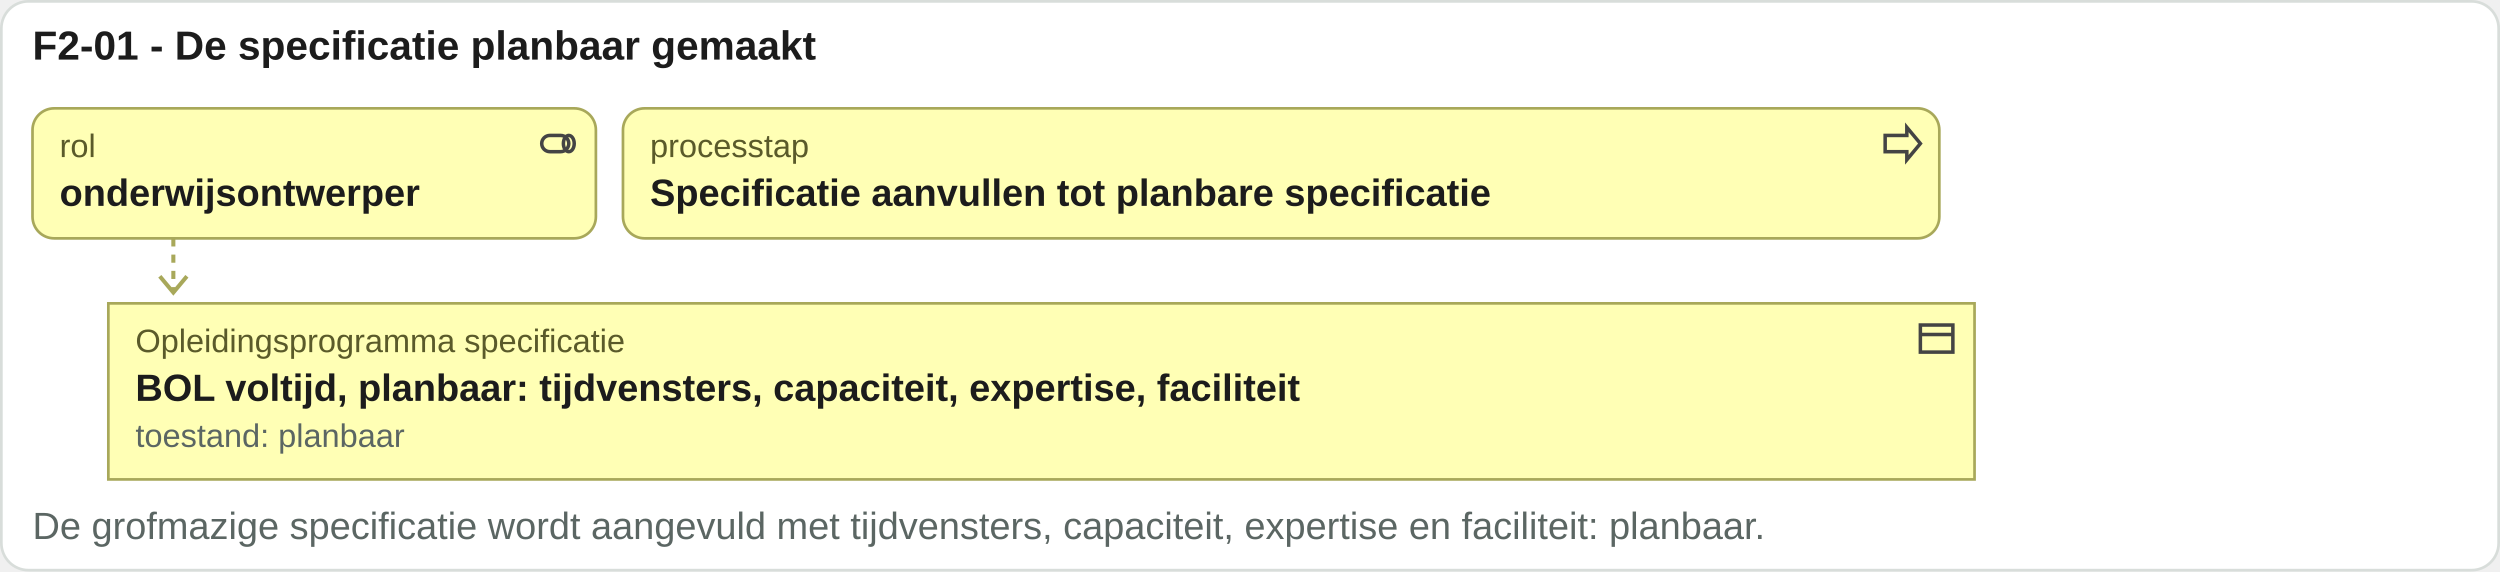
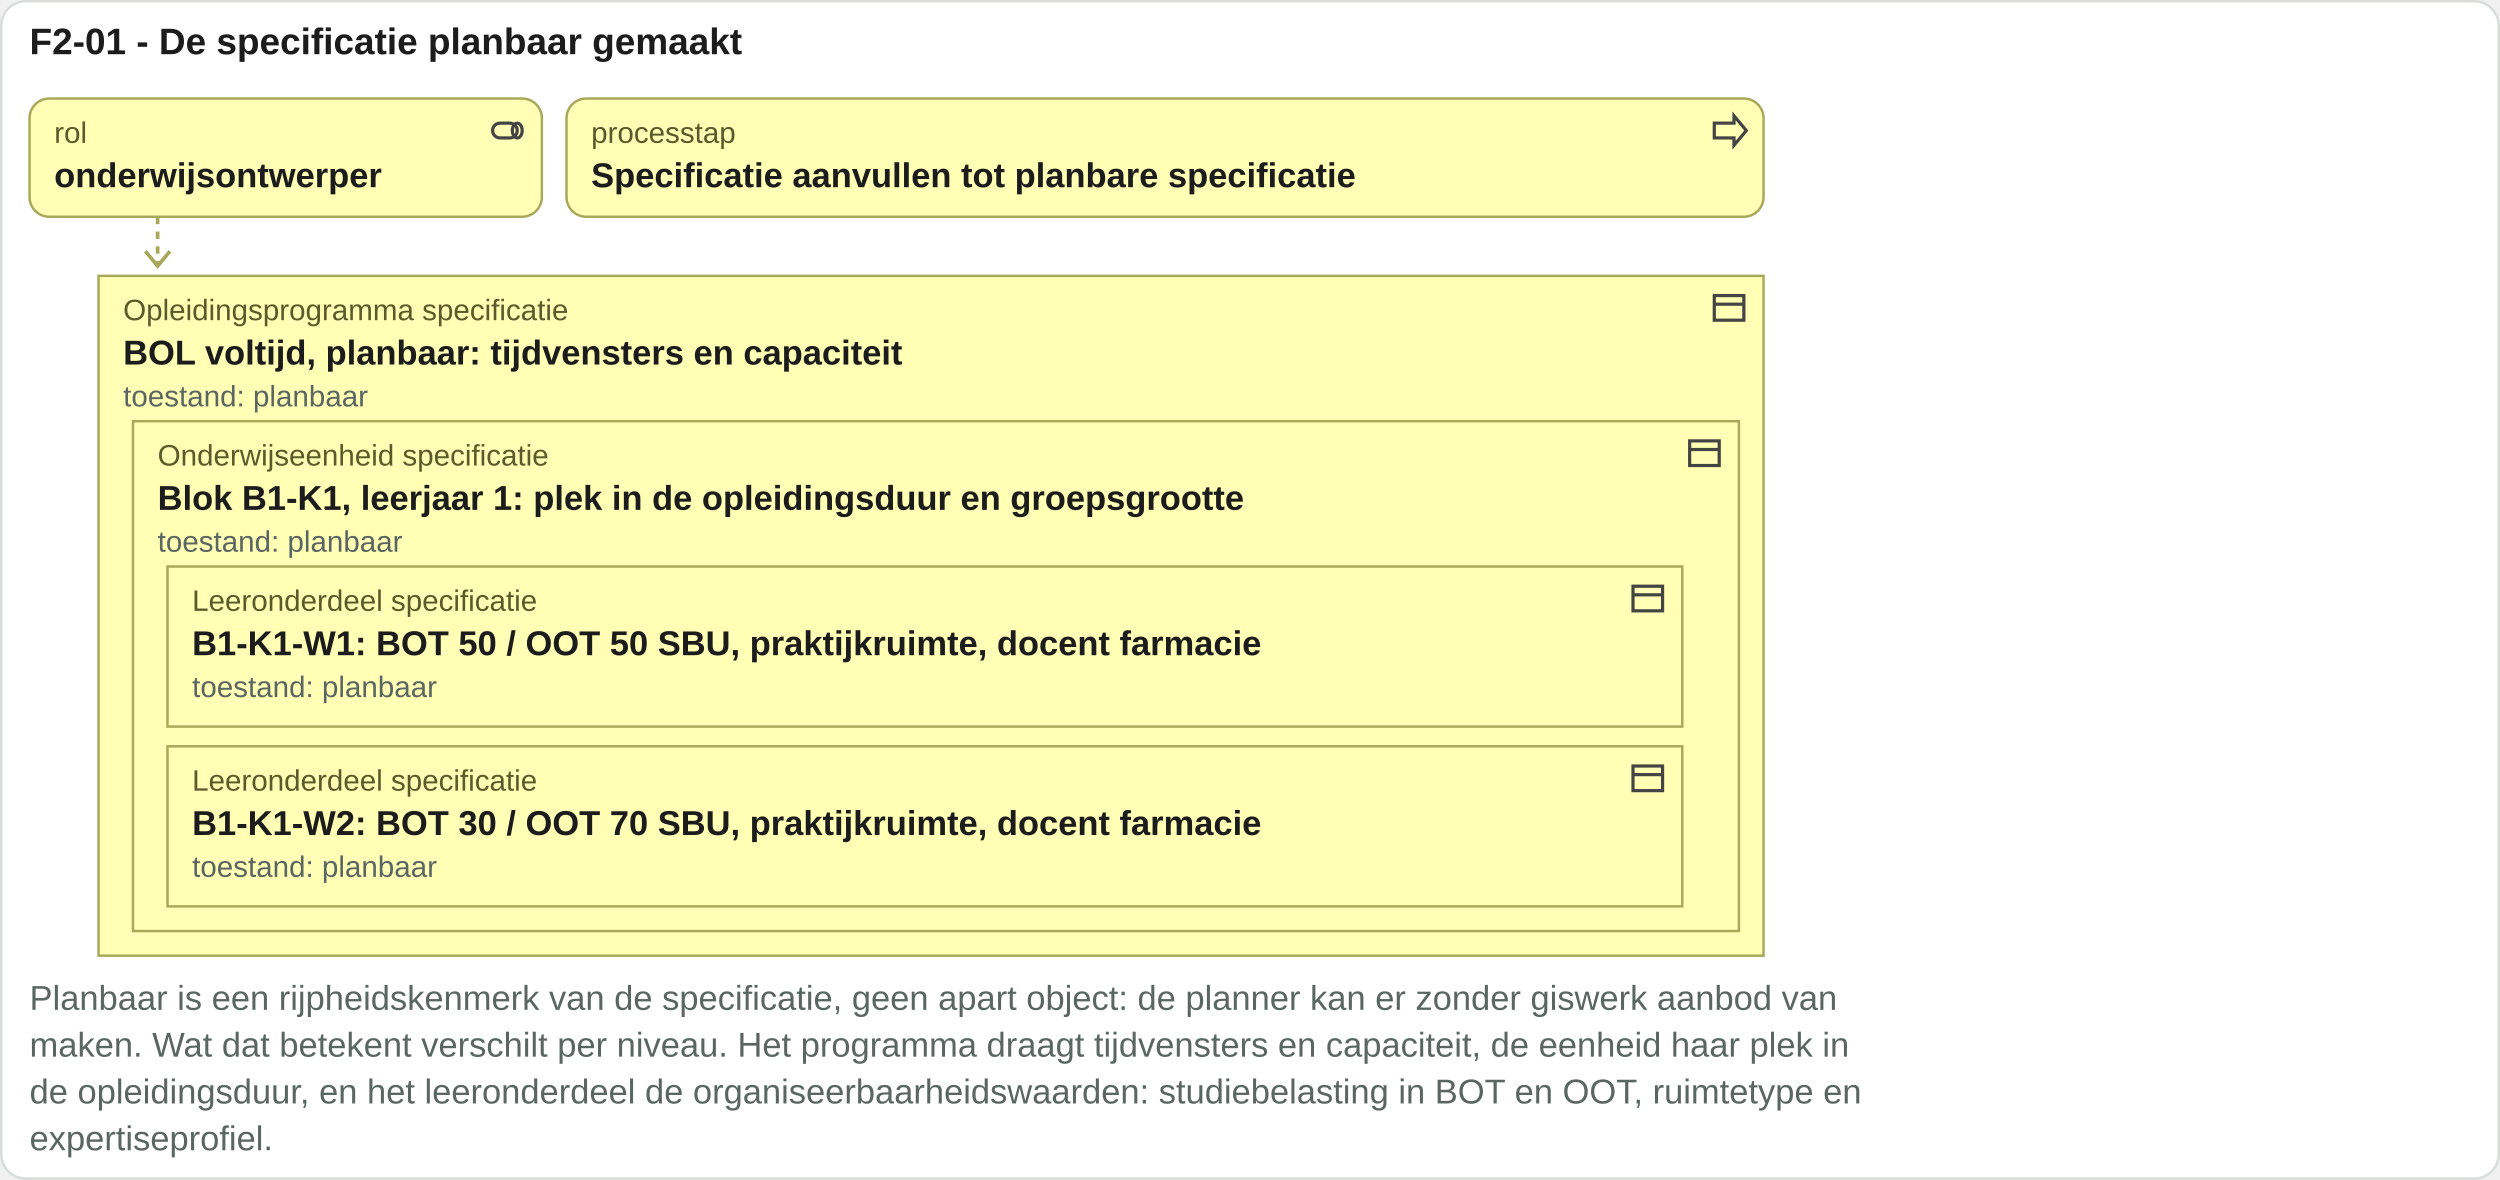
- <svg xmlns="http://www.w3.org/2000/svg" viewBox="0 0 923 211" width="923" height="211">
-   <rect x="0.5" y="0.5" width="922" height="210" rx="10" fill="#ffffff" stroke="#d8ddda" />
+ <svg xmlns="http://www.w3.org/2000/svg" viewBox="0 0 1015 479" width="1015" height="479">
+   <rect x="0.5" y="0.5" width="1014" height="478" rx="10" fill="#ffffff" stroke="#d8ddda" />
  <text x="12" y="22" font-family="Arial, Helvetica, sans-serif" font-size="15" font-weight="bold" fill="#1c1c1c" text-anchor="start">F2-01 - De specificatie planbaar gemaakt</text>
  <rect x="12" y="40" width="208" height="48" rx="8" fill="#ffffb5" stroke="#a8a85a" />
  <g transform="translate(198,45)" fill="none" stroke="#444" stroke-width="1.3">
    <rect x="2" y="5" width="10" height="6" rx="3" />
    <ellipse cx="12" cy="8" rx="2" ry="3" />
  </g>
  <text x="22" y="58" font-family="Arial, Helvetica, sans-serif" font-size="12" fill="#5a5a2a" text-anchor="start">rol</text>
  <text x="22" y="76" font-family="Arial, Helvetica, sans-serif" font-size="14" font-weight="bold" fill="#1c1c1c" text-anchor="start">onderwijsontwerper</text>
  <rect x="230" y="40" width="486" height="48" rx="8" fill="#ffffb5" stroke="#a8a85a" />
  <g transform="translate(694,45)" fill="none" stroke="#444" stroke-width="1.3">
    <path d="M2 5h8V2l5 6-5 6v-3H2z" />
  </g>
  <text x="240" y="58" font-family="Arial, Helvetica, sans-serif" font-size="12" fill="#5a5a2a" text-anchor="start">processtap</text>
  <text x="240" y="76" font-family="Arial, Helvetica, sans-serif" font-size="14" font-weight="bold" fill="#1c1c1c" text-anchor="start">Specificatie aanvullen tot planbare specificatie</text>
  <path d="M64 88 V108" stroke="#a8a85a" stroke-width="1.5" stroke-dasharray="3 3" />
  <path d="M59 102 l5 6 5 -6" fill="none" stroke="#a8a85a" stroke-width="1.5" />
-   <rect x="40" y="112" width="689" height="65" rx="0" fill="#ffffb5" stroke="#a8a85a" />
-   <g transform="translate(707,117)" fill="none" stroke="#444" stroke-width="1.3">
+   <rect x="40" y="112" width="676" height="276" rx="0" fill="#ffffb5" stroke="#a8a85a" />
+   <g transform="translate(694,117)" fill="none" stroke="#444" stroke-width="1.3">
    <rect x="2" y="3" width="12" height="10" />
    <path d="M2 6.5h12" />
  </g>
  <text x="50" y="130" font-family="Arial, Helvetica, sans-serif" font-size="12" fill="#5a5a2a" text-anchor="start">Opleidingsprogramma specificatie</text>
-   <text x="50" y="148" font-family="Arial, Helvetica, sans-serif" font-size="14" font-weight="bold" fill="#1c1c1c" text-anchor="start">BOL voltijd, planbaar: tijdvensters, capaciteit, expertise, faciliteit</text>
+   <text x="50" y="148" font-family="Arial, Helvetica, sans-serif" font-size="14" font-weight="bold" fill="#1c1c1c" text-anchor="start">BOL voltijd, planbaar: tijdvensters en capaciteit</text>
+   <rect x="54" y="171" width="652" height="207" rx="0" fill="#ffffb5" stroke="#a8a85a" />
+   <g transform="translate(684,176)" fill="none" stroke="#444" stroke-width="1.3">
+     <rect x="2" y="3" width="12" height="10" />
+     <path d="M2 6.5h12" />
+   </g>
+   <text x="64" y="189" font-family="Arial, Helvetica, sans-serif" font-size="12" fill="#5a5a2a" text-anchor="start">Onderwijseenheid specificatie</text>
+   <text x="64" y="207" font-family="Arial, Helvetica, sans-serif" font-size="14" font-weight="bold" fill="#1c1c1c" text-anchor="start">Blok B1-K1, leerjaar 1: plek in de opleidingsduur en groepsgrootte</text>
+   <rect x="68" y="230" width="615" height="65" rx="0" fill="#ffffb5" stroke="#a8a85a" />
+   <g transform="translate(661,235)" fill="none" stroke="#444" stroke-width="1.3">
+     <rect x="2" y="3" width="12" height="10" />
+     <path d="M2 6.5h12" />
+   </g>
+   <text x="78" y="248" font-family="Arial, Helvetica, sans-serif" font-size="12" fill="#5a5a2a" text-anchor="start">Leeronderdeel specificatie</text>
+   <text x="78" y="266" font-family="Arial, Helvetica, sans-serif" font-size="14" font-weight="bold" fill="#1c1c1c" text-anchor="start">B1-K1-W1: BOT 50 / OOT 50 SBU, praktijkruimte, docent farmacie</text>
+   <text x="78" y="283" font-family="Arial, Helvetica, sans-serif" font-size="12" fill="#5b6663" text-anchor="start">toestand: planbaar</text>
+   <rect x="68" y="303" width="615" height="65" rx="0" fill="#ffffb5" stroke="#a8a85a" />
+   <g transform="translate(661,308)" fill="none" stroke="#444" stroke-width="1.3">
+     <rect x="2" y="3" width="12" height="10" />
+     <path d="M2 6.5h12" />
+   </g>
+   <text x="78" y="321" font-family="Arial, Helvetica, sans-serif" font-size="12" fill="#5a5a2a" text-anchor="start">Leeronderdeel specificatie</text>
+   <text x="78" y="339" font-family="Arial, Helvetica, sans-serif" font-size="14" font-weight="bold" fill="#1c1c1c" text-anchor="start">B1-K1-W2: BOT 30 / OOT 70 SBU, praktijkruimte, docent farmacie</text>
+   <text x="78" y="356" font-family="Arial, Helvetica, sans-serif" font-size="12" fill="#5b6663" text-anchor="start">toestand: planbaar</text>
+   <text x="64" y="224" font-family="Arial, Helvetica, sans-serif" font-size="12" fill="#5b6663" text-anchor="start">toestand: planbaar</text>
  <text x="50" y="165" font-family="Arial, Helvetica, sans-serif" font-size="12" fill="#5b6663" text-anchor="start">toestand: planbaar</text>
-   <text x="12" y="199" font-family="Arial, Helvetica, sans-serif" font-size="14" fill="#5b6663" text-anchor="start">De grofmazige specificatie wordt aangevuld met tijdvensters, capaciteit, expertise en faciliteit: planbaar.</text>
+   <text x="12" y="410" font-family="Arial, Helvetica, sans-serif" font-size="14" fill="#5b6663" text-anchor="start">Planbaar is een rijpheidskenmerk van de specificatie, geen apart object: de planner kan er zonder giswerk aanbod van</text>
+   <text x="12" y="429" font-family="Arial, Helvetica, sans-serif" font-size="14" fill="#5b6663" text-anchor="start">maken. Wat dat betekent verschilt per niveau. Het programma draagt tijdvensters en capaciteit, de eenheid haar plek in</text>
+   <text x="12" y="448" font-family="Arial, Helvetica, sans-serif" font-size="14" fill="#5b6663" text-anchor="start">de opleidingsduur, en het leeronderdeel de organiseerbaarheidswaarden: studiebelasting in BOT en OOT, ruimtetype en</text>
+   <text x="12" y="467" font-family="Arial, Helvetica, sans-serif" font-size="14" fill="#5b6663" text-anchor="start">expertiseprofiel.</text>
</svg>
